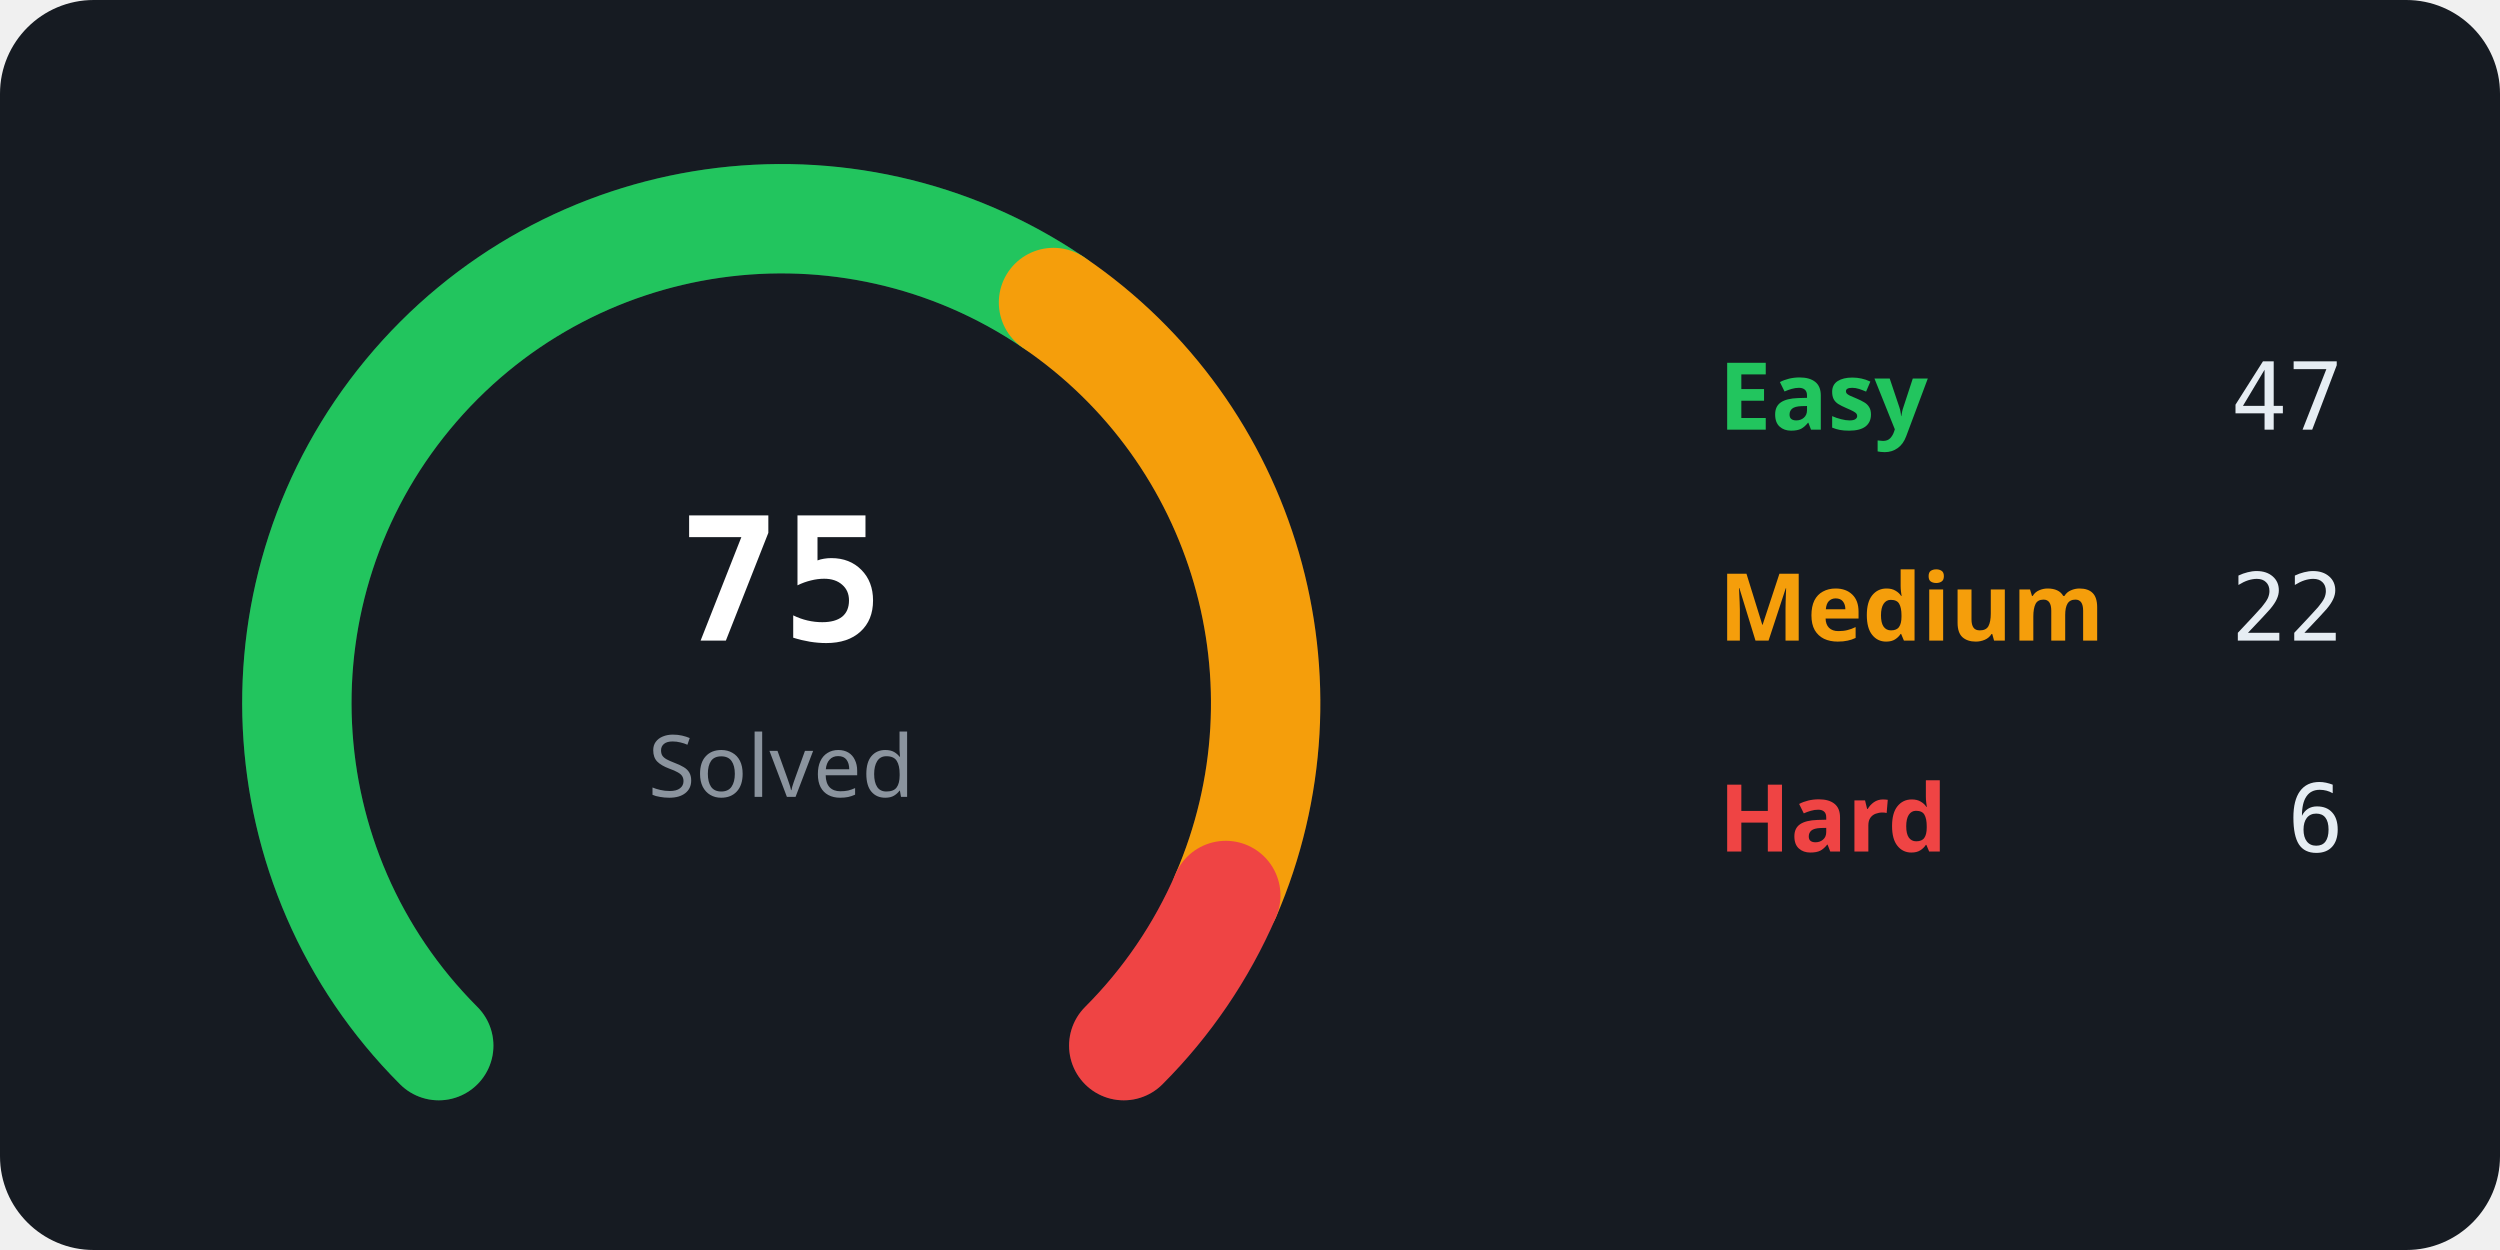
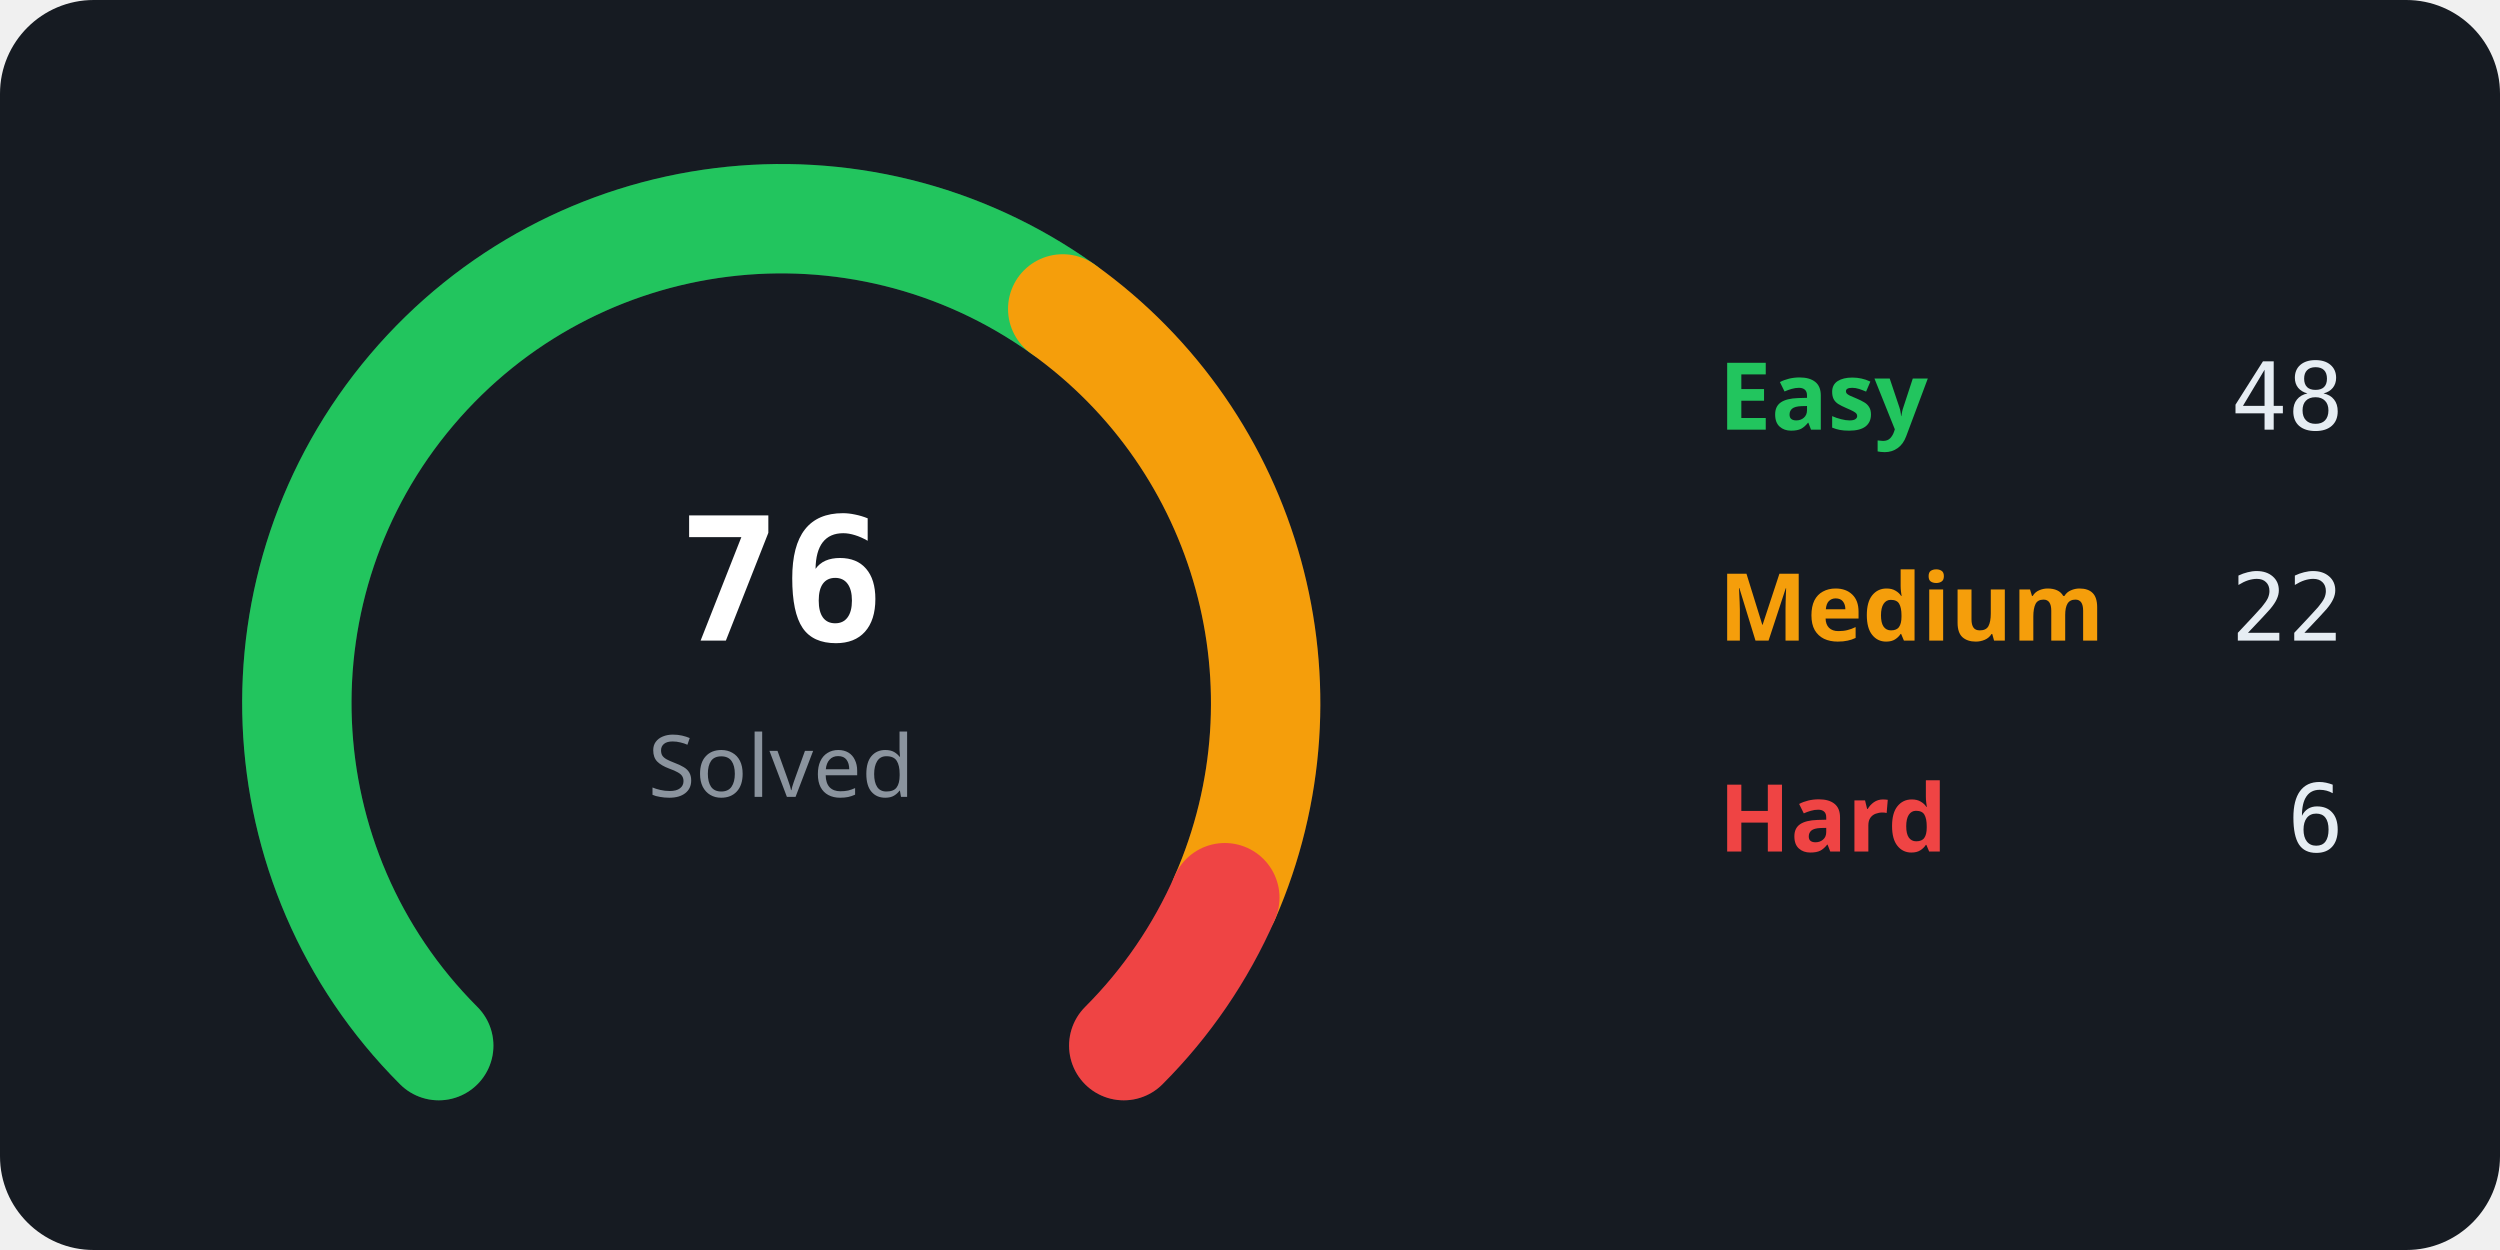
<svg xmlns="http://www.w3.org/2000/svg" width="320" height="160" viewBox="0 0 320 160">
  <rect width="320" height="160" rx="12" fill="#161b22" />
  <path d="M 56.159,133.841 A 62,62 0 1,1 143.841,133.841" stroke="#2d2d3d" stroke-width="14" fill="none" stroke-linecap="round" />
-   <path d="M 56.159,133.841 A 62,62 0 0,1 134.849,38.721" stroke="#22c55e" stroke-width="14" fill="none" stroke-linecap="round" />
-   <path d="M 134.849,38.721 A 62,62 0 0,1 156.901,114.623" stroke="#f59e0b" stroke-width="14" fill="none" stroke-linecap="round" />
-   <path d="M 156.901,114.623 A 62,62 0 0,1 143.841,133.841" stroke="#ef4444" stroke-width="14" fill="none" stroke-linecap="round" />
-   <text x="100" y="82" text-anchor="middle" fill="white" font-size="22" font-weight="bold" font-family="monospace">75</text>
+   <path d="M 56.159,133.841 A 62,62 0 0,1 136.027,39.541" stroke="#22c55e" stroke-width="14" fill="none" stroke-linecap="round" />
+   <path d="M 136.027,39.541 A 62,62 0 0,1 156.778,114.905" stroke="#f59e0b" stroke-width="14" fill="none" stroke-linecap="round" />
+   <path d="M 156.778,114.905 A 62,62 0 0,1 143.841,133.841" stroke="#ef4444" stroke-width="14" fill="none" stroke-linecap="round" />
+   <text x="100" y="82" text-anchor="middle" fill="white" font-size="22" font-weight="bold" font-family="monospace">76</text>
  <text x="100" y="102" text-anchor="middle" fill="#8b949e" font-size="11" font-family="sans-serif">Solved</text>
  <text x="220" y="55" fill="#22c55e" font-size="12" font-weight="bold" font-family="sans-serif">Easy</text>
-   <text x="300" y="55" fill="#e6edf3" font-size="12" font-family="monospace" text-anchor="end">47</text>
+   <text x="300" y="55" fill="#e6edf3" font-size="12" font-family="monospace" text-anchor="end">48</text>
  <text x="220" y="82" fill="#f59e0b" font-size="12" font-weight="bold" font-family="sans-serif">Medium</text>
  <text x="300" y="82" fill="#e6edf3" font-size="12" font-family="monospace" text-anchor="end">22</text>
  <text x="220" y="109" fill="#ef4444" font-size="12" font-weight="bold" font-family="sans-serif">Hard</text>
  <text x="300" y="109" fill="#e6edf3" font-size="12" font-family="monospace" text-anchor="end">6</text>
</svg>
